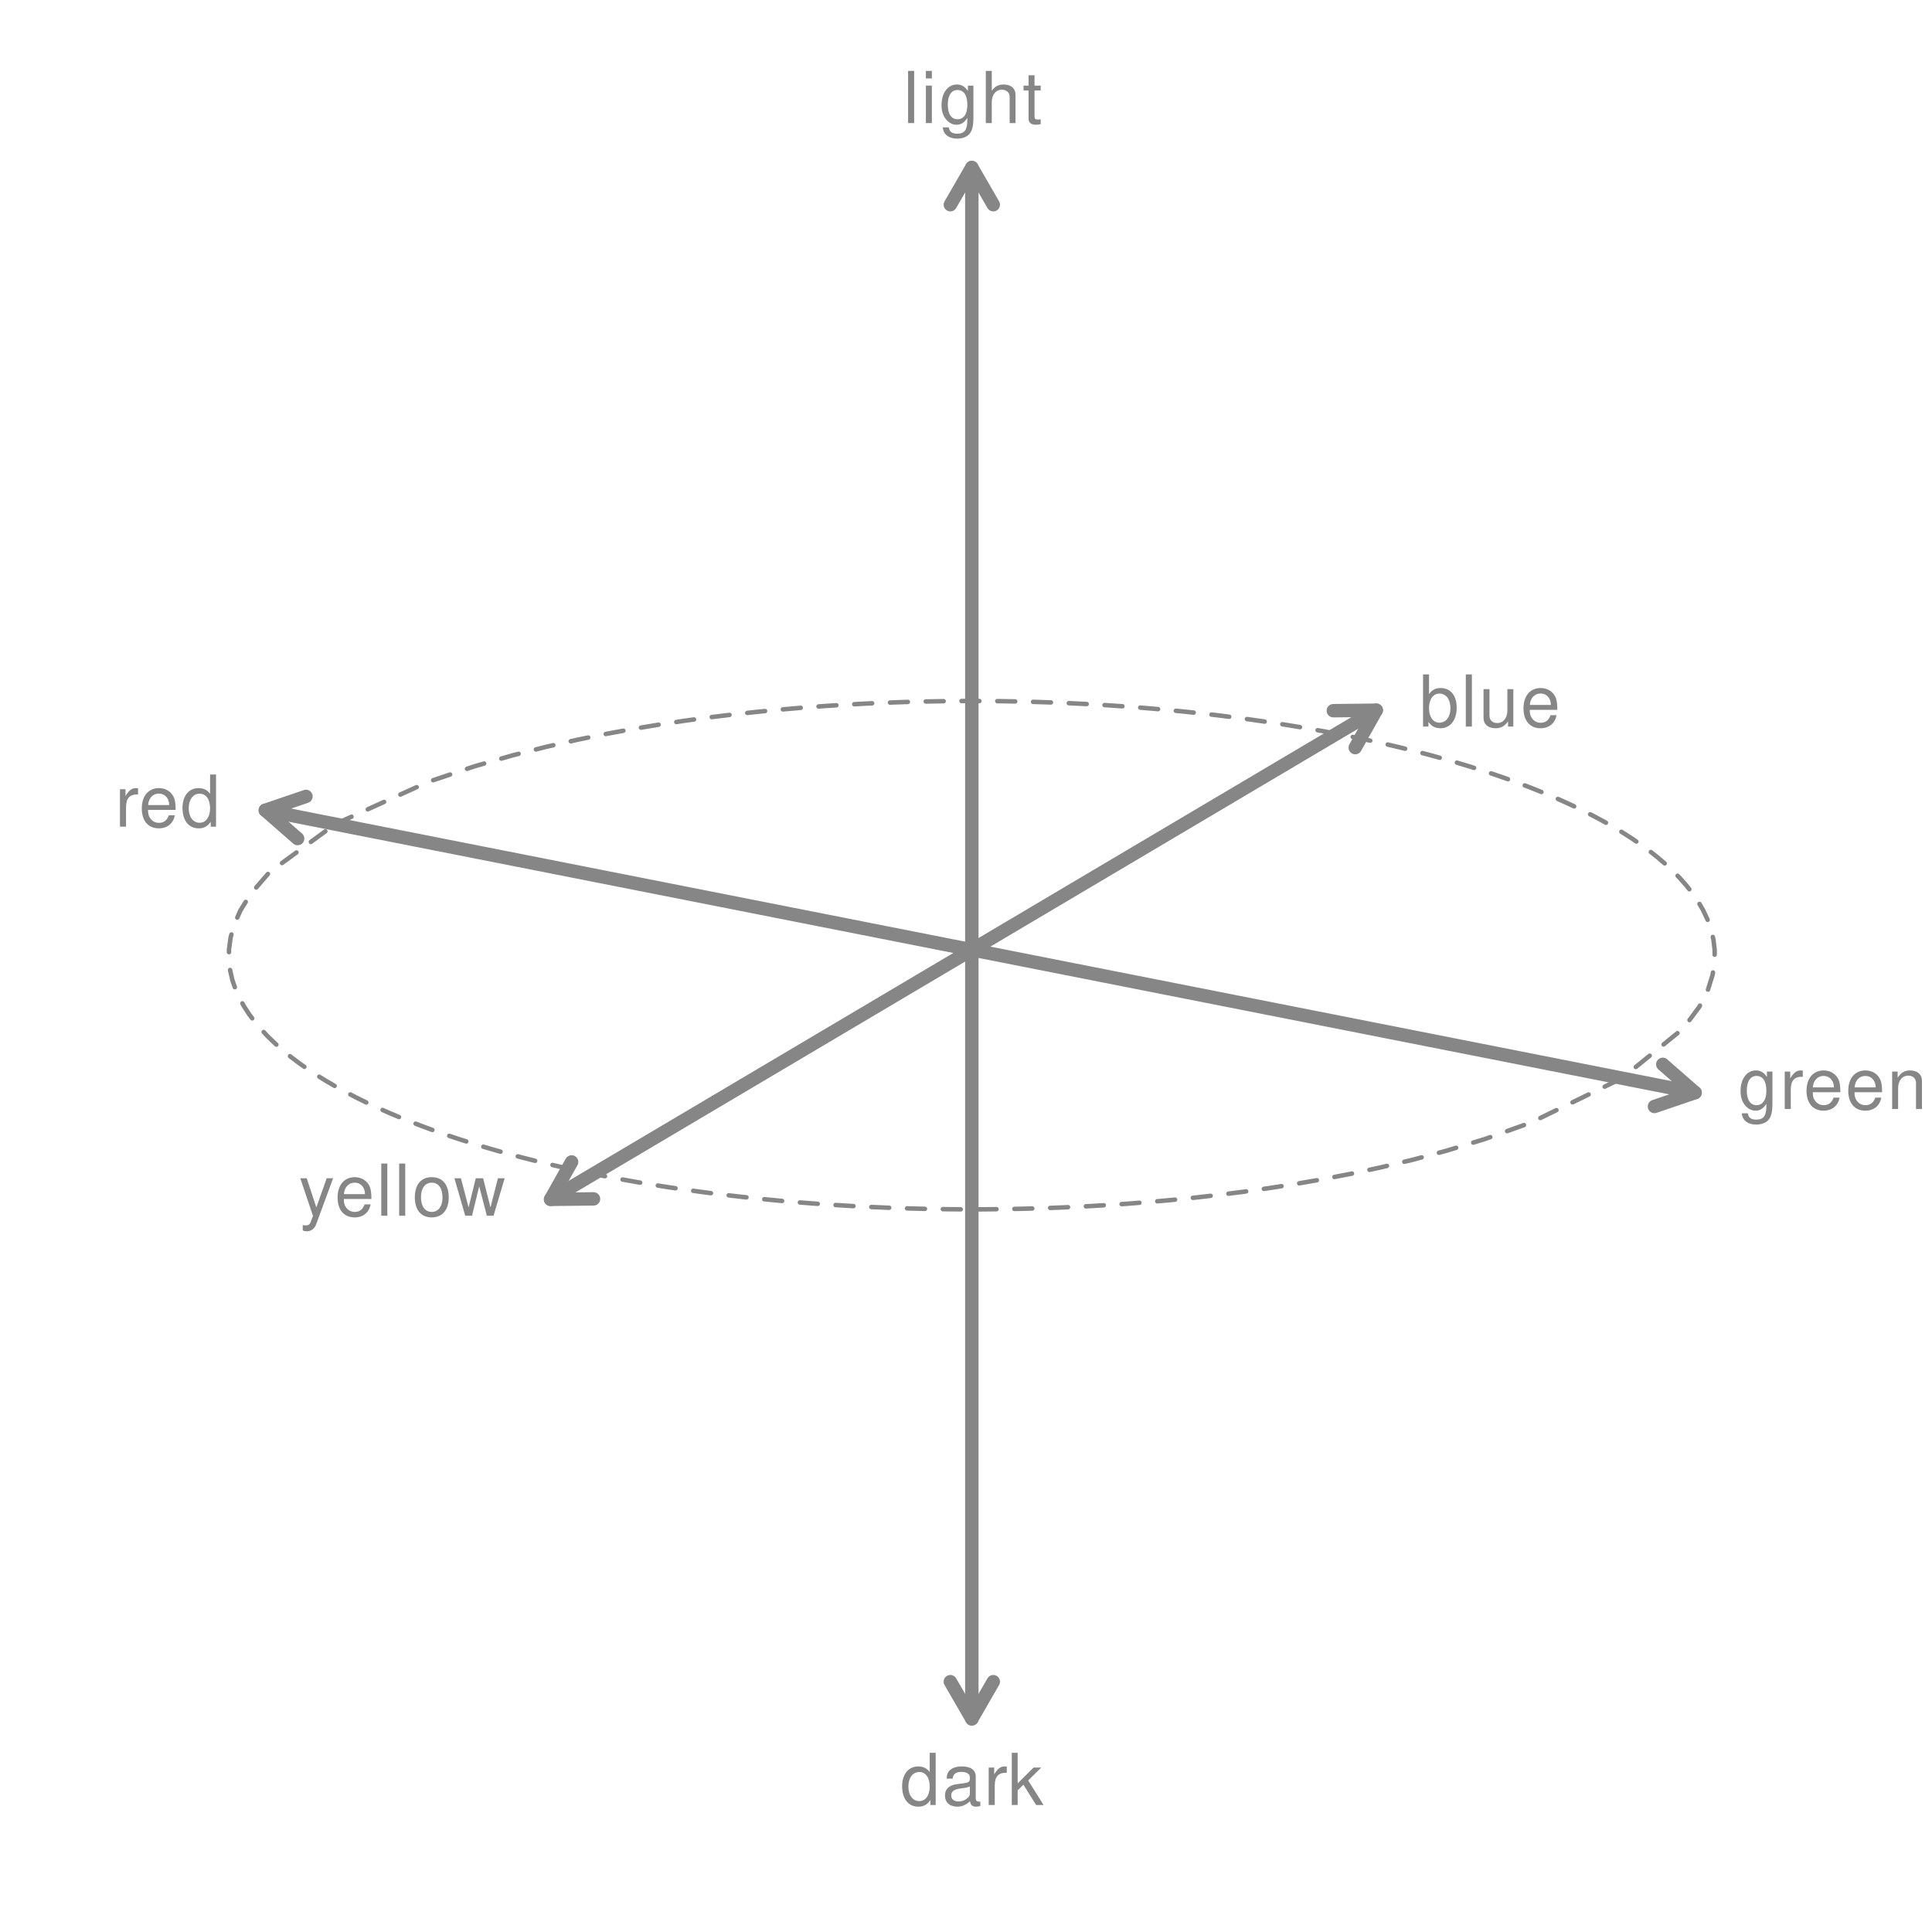
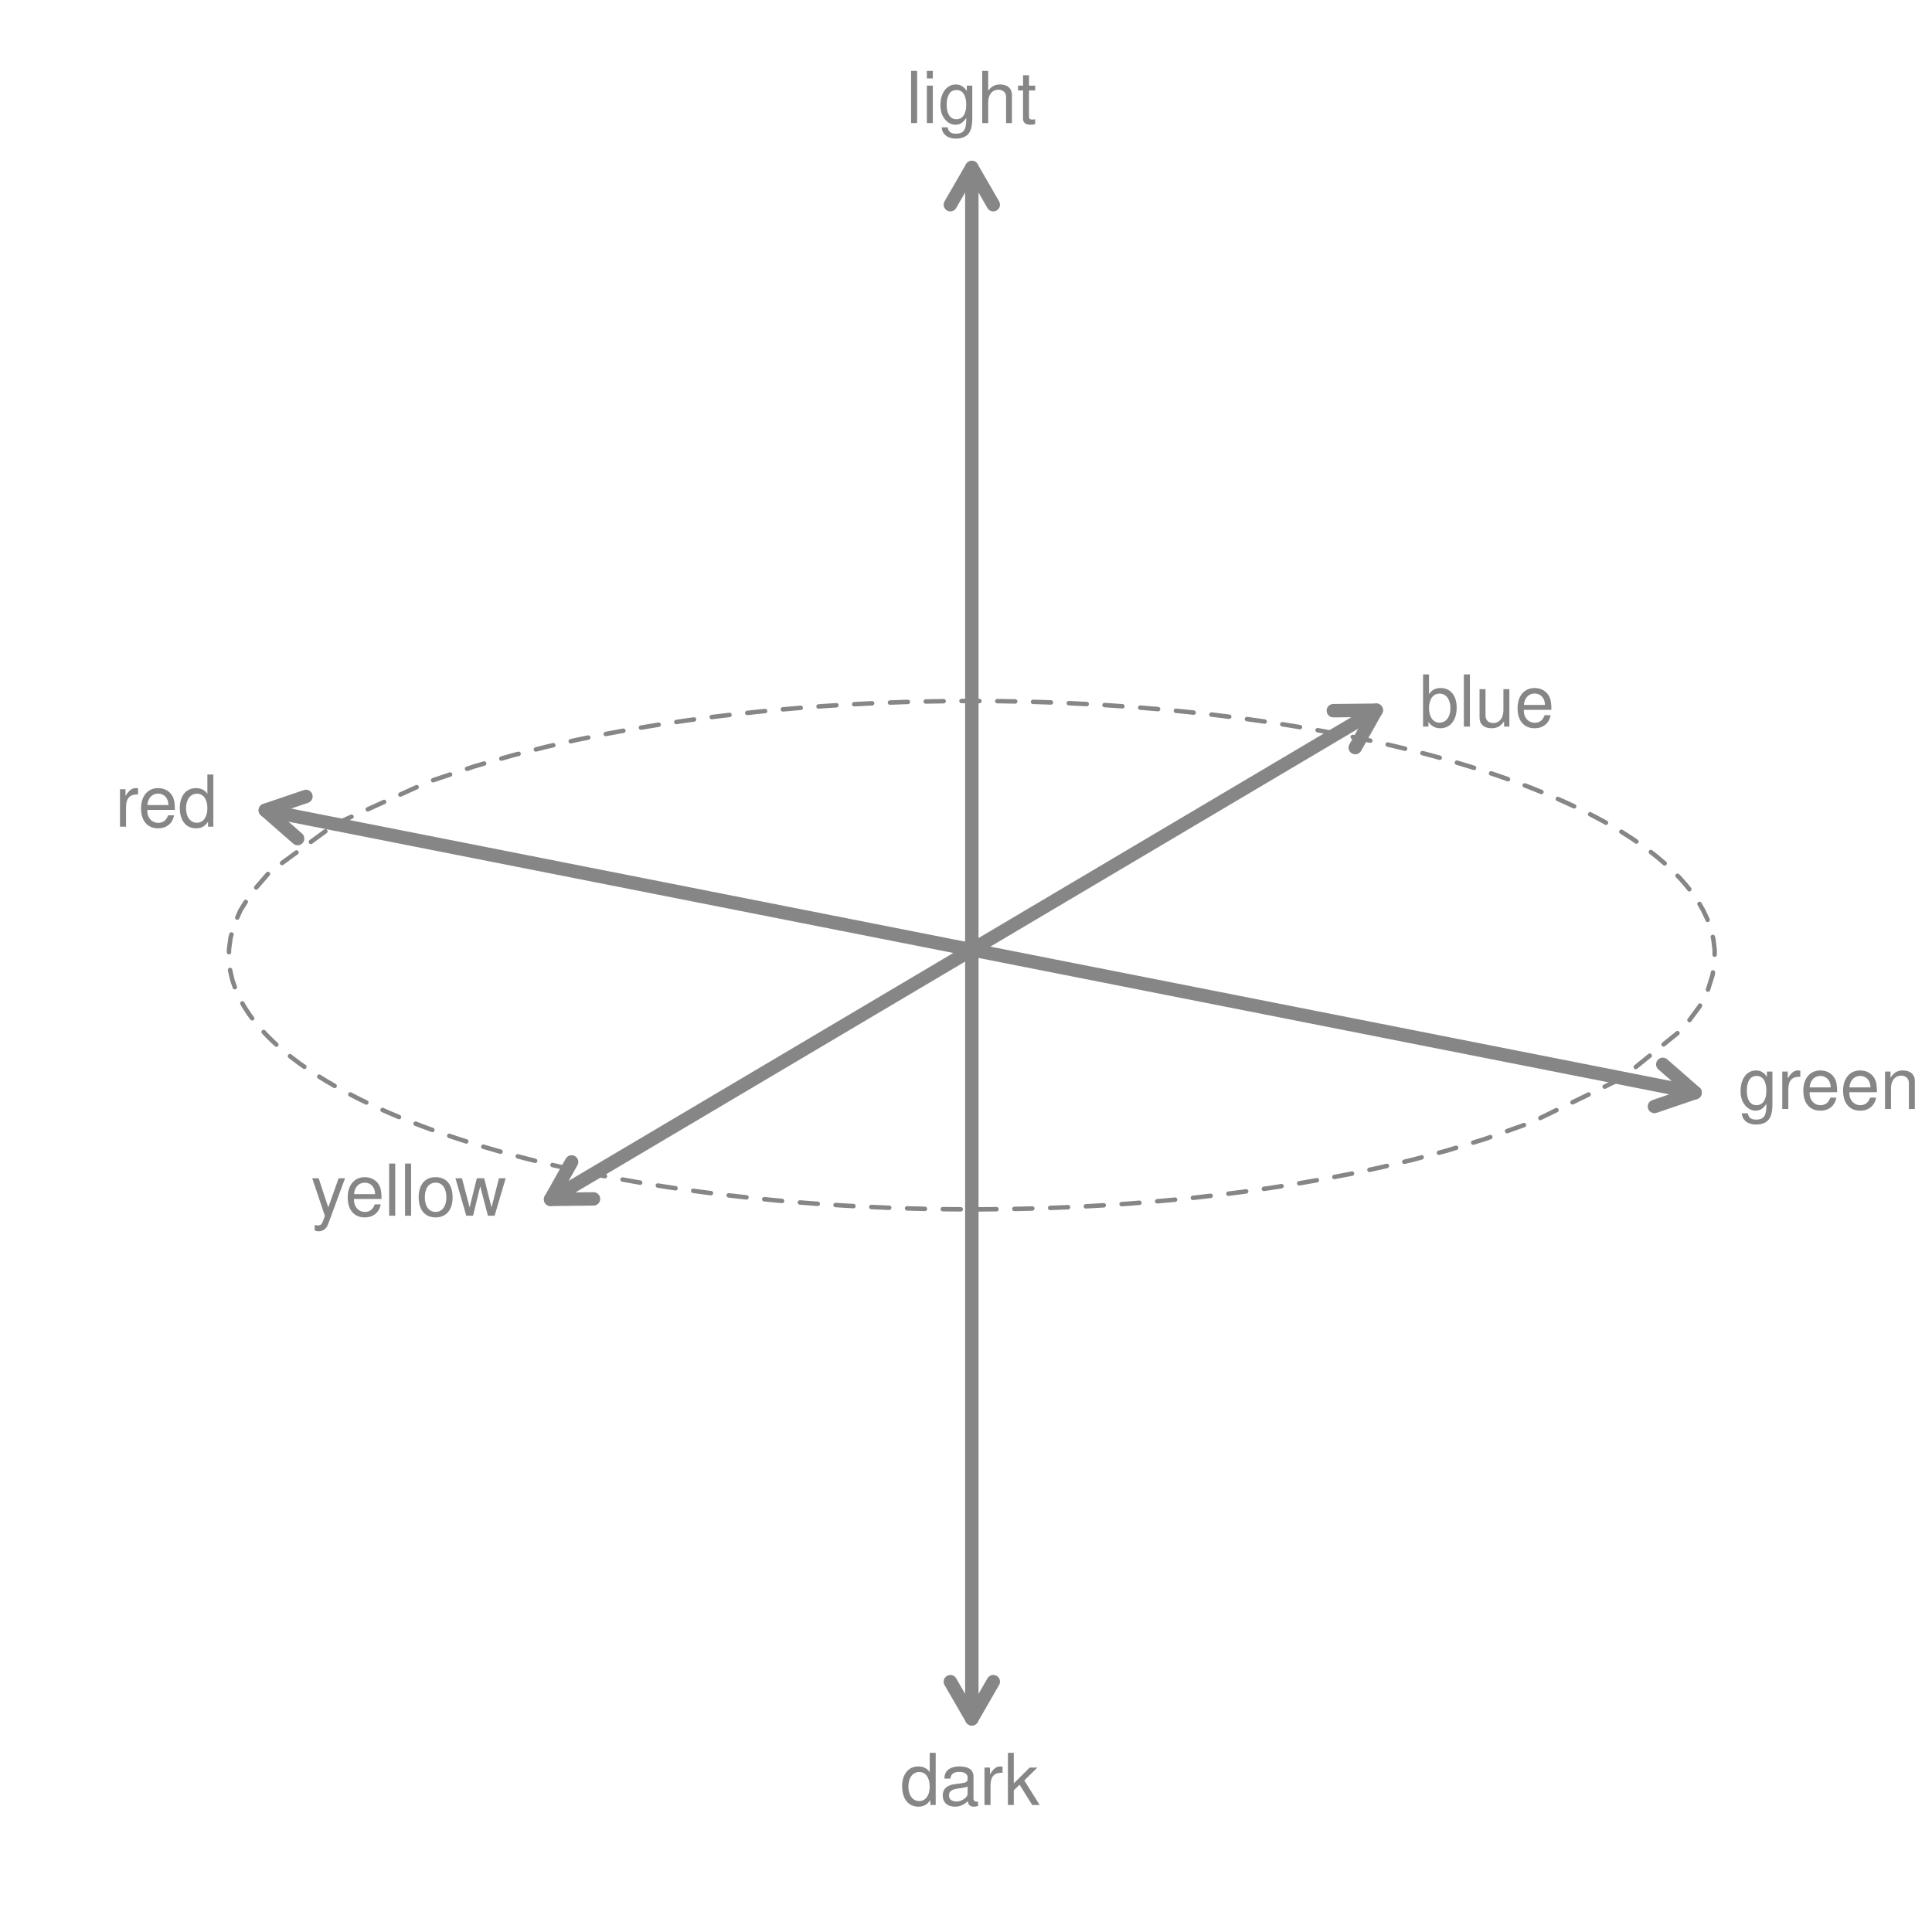
<svg xmlns="http://www.w3.org/2000/svg" xmlns:xlink="http://www.w3.org/1999/xlink" width="324pt" height="324pt" viewBox="0 0 324 324" version="1.1">
  <defs>
    <g>
      <symbol overflow="visible" id="glyph0-0">
        <path style="stroke:none;" d="" />
      </symbol>
      <symbol overflow="visible" id="glyph0-1">
        <path style="stroke:none;" d="M 4.844 -6.281 L 4.844 -5.375 C 4.344 -6.125 3.797 -6.469 3 -6.469 C 1.469 -6.469 0.422 -5.047 0.422 -3.031 C 0.422 -1.984 0.672 -1.219 1.219 -0.578 C 1.688 -0.031 2.281 0.281 2.922 0.281 C 3.688 0.281 4.219 -0.062 4.75 -0.859 L 4.75 -0.531 C 4.75 1.156 4.281 1.781 3.031 1.781 C 2.188 1.781 1.734 1.438 1.641 0.719 L 0.625 0.719 C 0.719 1.891 1.641 2.609 3.016 2.609 C 3.938 2.609 4.703 2.312 5.109 1.812 C 5.594 1.219 5.766 0.438 5.766 -1.031 L 5.766 -6.281 Z M 3.094 -5.547 C 4.156 -5.547 4.75 -4.656 4.75 -3.062 C 4.75 -1.531 4.141 -0.641 3.094 -0.641 C 2.062 -0.641 1.469 -1.547 1.469 -3.094 C 1.469 -4.625 2.062 -5.547 3.094 -5.547 Z M 3.094 -5.547 " />
      </symbol>
      <symbol overflow="visible" id="glyph0-2">
        <path style="stroke:none;" d="M 0.828 -6.281 L 0.828 0 L 1.844 0 L 1.844 -3.266 C 1.844 -4.781 2.469 -5.453 3.859 -5.406 L 3.859 -6.438 C 3.688 -6.453 3.594 -6.469 3.469 -6.469 C 2.812 -6.469 2.328 -6.078 1.75 -5.141 L 1.75 -6.281 Z M 0.828 -6.281 " />
      </symbol>
      <symbol overflow="visible" id="glyph0-3">
        <path style="stroke:none;" d="M 6.156 -2.812 C 6.156 -3.766 6.078 -4.344 5.906 -4.812 C 5.5 -5.844 4.531 -6.469 3.359 -6.469 C 1.609 -6.469 0.484 -5.141 0.484 -3.062 C 0.484 -0.984 1.562 0.281 3.344 0.281 C 4.781 0.281 5.766 -0.547 6.031 -1.906 L 5.016 -1.906 C 4.734 -1.078 4.172 -0.641 3.375 -0.641 C 2.734 -0.641 2.203 -0.938 1.859 -1.469 C 1.625 -1.828 1.531 -2.188 1.531 -2.812 Z M 1.547 -3.625 C 1.625 -4.781 2.344 -5.547 3.344 -5.547 C 4.375 -5.547 5.078 -4.75 5.078 -3.625 Z M 1.547 -3.625 " />
      </symbol>
      <symbol overflow="visible" id="glyph0-4">
        <path style="stroke:none;" d="M 0.844 -6.281 L 0.844 0 L 1.844 0 L 1.844 -3.469 C 1.844 -4.75 2.516 -5.594 3.547 -5.594 C 4.344 -5.594 4.844 -5.109 4.844 -4.359 L 4.844 0 L 5.844 0 L 5.844 -4.75 C 5.844 -5.797 5.062 -6.469 3.859 -6.469 C 2.922 -6.469 2.312 -6.109 1.766 -5.234 L 1.766 -6.281 Z M 0.844 -6.281 " />
      </symbol>
      <symbol overflow="visible" id="glyph0-5">
        <path style="stroke:none;" d="M 5.938 -8.75 L 4.938 -8.75 L 4.938 -5.5 C 4.531 -6.125 3.859 -6.469 3.016 -6.469 C 1.375 -6.469 0.312 -5.156 0.312 -3.156 C 0.312 -1.031 1.344 0.281 3.047 0.281 C 3.906 0.281 4.516 -0.047 5.047 -0.828 L 5.047 0 L 5.938 0 Z M 3.188 -5.531 C 4.266 -5.531 4.938 -4.578 4.938 -3.078 C 4.938 -1.625 4.25 -0.656 3.188 -0.656 C 2.094 -0.656 1.359 -1.625 1.359 -3.094 C 1.359 -4.562 2.094 -5.531 3.188 -5.531 Z M 3.188 -5.531 " />
      </symbol>
      <symbol overflow="visible" id="glyph0-6">
        <path style="stroke:none;" d="M 0.641 -8.75 L 0.641 0 L 1.547 0 L 1.547 -0.797 C 2.031 -0.078 2.656 0.281 3.547 0.281 C 5.203 0.281 6.281 -1.078 6.281 -3.172 C 6.281 -5.203 5.25 -6.469 3.594 -6.469 C 2.719 -6.469 2.109 -6.141 1.641 -5.438 L 1.641 -8.75 Z M 3.391 -5.531 C 4.516 -5.531 5.234 -4.562 5.234 -3.062 C 5.234 -1.625 4.484 -0.656 3.391 -0.656 C 2.328 -0.656 1.641 -1.625 1.641 -3.094 C 1.641 -4.578 2.328 -5.531 3.391 -5.531 Z M 3.391 -5.531 " />
      </symbol>
      <symbol overflow="visible" id="glyph0-7">
        <path style="stroke:none;" d="M 1.828 -8.75 L 0.812 -8.75 L 0.812 0 L 1.828 0 Z M 1.828 -8.75 " />
      </symbol>
      <symbol overflow="visible" id="glyph0-8">
        <path style="stroke:none;" d="M 5.781 0 L 5.781 -6.281 L 4.781 -6.281 L 4.781 -2.719 C 4.781 -1.438 4.109 -0.594 3.078 -0.594 C 2.281 -0.594 1.781 -1.078 1.781 -1.844 L 1.781 -6.281 L 0.781 -6.281 L 0.781 -1.438 C 0.781 -0.391 1.562 0.281 2.781 0.281 C 3.703 0.281 4.297 -0.047 4.891 -0.875 L 4.891 0 Z M 5.781 0 " />
      </symbol>
      <symbol overflow="visible" id="glyph0-9">
        <path style="stroke:none;" d="M 4.656 -6.281 L 2.922 -1.391 L 1.312 -6.281 L 0.234 -6.281 L 2.359 0.031 L 1.984 1.016 C 1.812 1.469 1.594 1.625 1.172 1.625 C 1.016 1.625 0.859 1.609 0.641 1.562 L 0.641 2.453 C 0.859 2.562 1.062 2.609 1.312 2.609 C 1.641 2.609 1.984 2.516 2.25 2.312 C 2.562 2.094 2.75 1.828 2.938 1.312 L 5.734 -6.281 Z M 4.656 -6.281 " />
      </symbol>
      <symbol overflow="visible" id="glyph0-10">
        <path style="stroke:none;" d="M 3.266 -6.469 C 1.484 -6.469 0.438 -5.203 0.438 -3.094 C 0.438 -0.969 1.484 0.281 3.281 0.281 C 5.047 0.281 6.125 -0.984 6.125 -3.047 C 6.125 -5.234 5.094 -6.469 3.266 -6.469 Z M 3.281 -5.547 C 4.406 -5.547 5.078 -4.625 5.078 -3.062 C 5.078 -1.578 4.375 -0.641 3.281 -0.641 C 2.156 -0.641 1.469 -1.578 1.469 -3.094 C 1.469 -4.625 2.156 -5.547 3.281 -5.547 Z M 3.281 -5.547 " />
      </symbol>
      <symbol overflow="visible" id="glyph0-11">
        <path style="stroke:none;" d="M 6.641 0 L 8.5 -6.281 L 7.375 -6.281 L 6.125 -1.391 L 4.891 -6.281 L 3.656 -6.281 L 2.453 -1.391 L 1.172 -6.281 L 0.078 -6.281 L 1.891 0 L 3.031 0 L 4.234 -4.938 L 5.516 0 Z M 6.641 0 " />
      </symbol>
      <symbol overflow="visible" id="glyph0-12">
        <path style="stroke:none;" d="M 1.797 -6.281 L 0.797 -6.281 L 0.797 0 L 1.797 0 Z M 1.797 -8.75 L 0.797 -8.75 L 0.797 -7.484 L 1.797 -7.484 Z M 1.797 -8.75 " />
      </symbol>
      <symbol overflow="visible" id="glyph0-13">
        <path style="stroke:none;" d="M 0.844 -8.75 L 0.844 0 L 1.844 0 L 1.844 -3.469 C 1.844 -4.75 2.516 -5.594 3.547 -5.594 C 3.875 -5.594 4.188 -5.5 4.422 -5.312 C 4.719 -5.094 4.844 -4.797 4.844 -4.359 L 4.844 0 L 5.828 0 L 5.828 -4.75 C 5.828 -5.812 5.078 -6.469 3.859 -6.469 C 2.969 -6.469 2.422 -6.188 1.844 -5.422 L 1.844 -8.75 Z M 0.844 -8.75 " />
      </symbol>
      <symbol overflow="visible" id="glyph0-14">
        <path style="stroke:none;" d="M 3.047 -6.281 L 2.016 -6.281 L 2.016 -8.016 L 1.016 -8.016 L 1.016 -6.281 L 0.172 -6.281 L 0.172 -5.469 L 1.016 -5.469 L 1.016 -0.719 C 1.016 -0.078 1.453 0.281 2.234 0.281 C 2.5 0.281 2.719 0.25 3.047 0.188 L 3.047 -0.641 C 2.906 -0.609 2.766 -0.594 2.562 -0.594 C 2.141 -0.594 2.016 -0.719 2.016 -1.156 L 2.016 -5.469 L 3.047 -5.469 Z M 3.047 -6.281 " />
      </symbol>
      <symbol overflow="visible" id="glyph0-15">
        <path style="stroke:none;" d="M 6.422 -0.594 C 6.312 -0.562 6.266 -0.562 6.203 -0.562 C 5.859 -0.562 5.656 -0.75 5.656 -1.062 L 5.656 -4.75 C 5.656 -5.875 4.844 -6.469 3.297 -6.469 C 2.375 -6.469 1.641 -6.203 1.219 -5.734 C 0.922 -5.406 0.797 -5.047 0.781 -4.422 L 1.781 -4.422 C 1.875 -5.203 2.328 -5.547 3.266 -5.547 C 4.172 -5.547 4.672 -5.203 4.672 -4.609 L 4.672 -4.344 C 4.656 -3.906 4.438 -3.75 3.625 -3.641 C 2.203 -3.469 1.984 -3.422 1.609 -3.266 C 0.875 -2.953 0.5 -2.406 0.5 -1.578 C 0.5 -0.438 1.297 0.281 2.562 0.281 C 3.359 0.281 4 0 4.703 -0.641 C 4.781 0 5.094 0.281 5.734 0.281 C 5.953 0.281 6.078 0.25 6.422 0.172 Z M 4.672 -1.984 C 4.672 -1.641 4.578 -1.438 4.266 -1.156 C 3.859 -0.797 3.375 -0.594 2.781 -0.594 C 2 -0.594 1.547 -0.969 1.547 -1.609 C 1.547 -2.266 1.984 -2.609 3.062 -2.766 C 4.125 -2.906 4.328 -2.953 4.672 -3.109 Z M 4.672 -1.984 " />
      </symbol>
      <symbol overflow="visible" id="glyph0-16">
        <path style="stroke:none;" d="M 1.688 -8.75 L 0.703 -8.75 L 0.703 0 L 1.688 0 L 1.688 -2.453 L 2.656 -3.406 L 4.781 0 L 6.031 0 L 3.453 -4.109 L 5.641 -6.281 L 4.359 -6.281 L 1.688 -3.625 Z M 1.688 -8.75 " />
      </symbol>
    </g>
  </defs>
  <g id="surface77">
    <rect x="0" y="0" width="324" height="324" style="fill:rgb(100%,100%,100%);fill-opacity:1;stroke:none;" />
    <path style=" stroke:none;fill-rule:nonzero;fill:rgb(100%,100%,100%);fill-opacity:1;" d="M -26.117 306.691 L 215.785 91.117 L 348.875 270.129 L 113.477 -30.984 Z M -26.117 306.691 " />
    <path style="fill:none;stroke-width:2.25;stroke-linecap:round;stroke-linejoin:round;stroke:rgb(52.549%,52.549%,52.549%);stroke-opacity:1;stroke-miterlimit:10;" d="M 284.273 183.234 L 44.492 135.887 " />
    <path style="fill:none;stroke-width:2.25;stroke-linecap:round;stroke-linejoin:round;stroke:rgb(52.549%,52.549%,52.549%);stroke-opacity:1;stroke-miterlimit:10;" d="M 277.457 185.559 L 284.273 183.234 L 278.852 178.496 " />
    <path style="fill:none;stroke-width:2.25;stroke-linecap:round;stroke-linejoin:round;stroke:rgb(52.549%,52.549%,52.549%);stroke-opacity:1;stroke-miterlimit:10;" d="M 51.309 133.562 L 44.492 135.887 L 49.91 140.629 " />
    <path style="fill:none;stroke-width:2.25;stroke-linecap:round;stroke-linejoin:round;stroke:rgb(52.549%,52.549%,52.549%);stroke-opacity:1;stroke-miterlimit:10;" d="M 230.805 119.102 L 92.332 201.133 " />
    <path style="fill:none;stroke-width:2.25;stroke-linecap:round;stroke-linejoin:round;stroke:rgb(52.549%,52.549%,52.549%);stroke-opacity:1;stroke-miterlimit:10;" d="M 227.277 125.375 L 230.805 119.102 L 223.605 119.184 " />
    <path style="fill:none;stroke-width:2.25;stroke-linecap:round;stroke-linejoin:round;stroke:rgb(52.549%,52.549%,52.549%);stroke-opacity:1;stroke-miterlimit:10;" d="M 95.859 194.859 L 92.332 201.133 L 99.531 201.055 " />
    <path style="fill:none;stroke-width:2.25;stroke-linecap:round;stroke-linejoin:round;stroke:rgb(52.549%,52.549%,52.549%);stroke-opacity:1;stroke-miterlimit:10;" d="M 162.977 28.094 L 162.977 288.254 " />
    <path style="fill:none;stroke-width:2.25;stroke-linecap:round;stroke-linejoin:round;stroke:rgb(52.549%,52.549%,52.549%);stroke-opacity:1;stroke-miterlimit:10;" d="M 166.574 34.328 L 162.977 28.094 L 159.375 34.328 " />
    <path style="fill:none;stroke-width:2.25;stroke-linecap:round;stroke-linejoin:round;stroke:rgb(52.549%,52.549%,52.549%);stroke-opacity:1;stroke-miterlimit:10;" d="M 159.375 282.02 L 162.977 288.254 L 166.574 282.02 " />
    <path style="fill:none;stroke-width:0.75;stroke-linecap:round;stroke-linejoin:round;stroke:rgb(52.549%,52.549%,52.549%);stroke-opacity:1;stroke-dasharray:3,3;stroke-miterlimit:10;" d="M 56.215 138.203 L 71.836 131.117 L 79.539 128.523 L 85.91 126.688 L 91.578 125.25 L 96.789 124.066 L 101.668 123.074 L 106.297 122.223 L 110.719 121.488 L 114.973 120.848 L 119.078 120.289 L 123.062 119.805 L 126.934 119.379 L 130.707 119.012 L 134.391 118.695 L 137.996 118.422 L 141.523 118.195 L 144.984 118.004 L 148.379 117.852 L 151.719 117.73 L 155 117.645 L 158.227 117.59 L 161.406 117.562 L 164.535 117.562 L 167.621 117.586 L 170.664 117.637 L 173.664 117.715 L 176.621 117.812 L 179.543 117.938 L 182.43 118.078 L 185.277 118.246 L 188.09 118.434 L 190.867 118.641 L 193.613 118.867 L 196.324 119.113 L 199.004 119.379 L 201.652 119.664 L 204.27 119.965 L 206.859 120.289 L 209.414 120.629 L 211.945 120.988 L 214.441 121.363 L 216.91 121.758 L 219.352 122.168 L 221.762 122.598 L 224.145 123.047 L 226.5 123.512 L 228.824 123.996 L 231.121 124.496 L 233.391 125.016 L 235.629 125.555 L 237.84 126.109 L 240.023 126.684 L 242.176 127.277 L 244.297 127.887 L 246.391 128.52 L 248.453 129.168 L 250.48 129.836 L 252.48 130.527 L 254.449 131.238 L 256.383 131.973 L 258.281 132.727 L 260.148 133.5 L 261.977 134.301 L 263.77 135.121 L 265.523 135.969 L 267.238 136.844 L 268.914 137.742 L 270.547 138.668 L 272.133 139.625 L 273.672 140.613 L 275.16 141.633 L 276.598 142.684 L 277.977 143.773 L 279.297 144.902 L 280.551 146.07 L 281.738 147.285 L 282.848 148.547 L 283.875 149.863 L 284.809 151.238 L 285.637 152.684 L 286.348 154.199 L 286.922 155.805 L 287.336 157.512 L 287.555 159.34 L 287.535 161.316 L 287.203 163.496 L 286.438 165.941 L 285.004 168.809 L 282.297 172.465 L 272.016 180.816 L 56.215 138.203 L 45.191 146.273 L 42.09 149.848 L 40.324 152.668 L 39.266 155.09 L 38.668 157.254 L 38.402 159.23 L 38.398 161.059 L 38.602 162.773 L 38.98 164.395 L 39.508 165.93 L 40.164 167.391 L 40.938 168.793 L 41.812 170.137 L 42.785 171.426 L 43.84 172.672 L 44.973 173.875 L 46.18 175.035 L 47.453 176.16 L 48.793 177.25 L 50.195 178.309 L 51.652 179.332 L 53.164 180.328 L 54.727 181.297 L 56.34 182.234 L 58 183.148 L 59.707 184.039 L 61.461 184.902 L 63.254 185.742 L 65.094 186.562 L 66.969 187.355 L 68.887 188.129 L 70.844 188.883 L 72.84 189.617 L 74.871 190.328 L 76.938 191.02 L 79.043 191.688 L 81.18 192.34 L 83.355 192.973 L 85.562 193.586 L 87.809 194.18 L 90.086 194.758 L 92.395 195.312 L 94.738 195.852 L 97.117 196.371 L 99.527 196.871 L 101.969 197.352 L 104.445 197.816 L 106.957 198.262 L 109.5 198.688 L 112.074 199.094 L 114.684 199.48 L 117.328 199.848 L 120.004 200.195 L 122.715 200.523 L 125.461 200.832 L 128.242 201.121 L 131.059 201.391 L 133.914 201.637 L 136.801 201.859 L 139.73 202.062 L 142.695 202.242 L 145.699 202.398 L 148.742 202.531 L 151.828 202.641 L 154.957 202.723 L 158.129 202.777 L 161.348 202.809 L 164.613 202.809 L 167.93 202.777 L 171.297 202.715 L 174.719 202.621 L 178.195 202.492 L 181.734 202.324 L 185.34 202.117 L 189.012 201.871 L 192.758 201.574 L 196.586 201.23 L 200.504 200.832 L 204.516 200.371 L 208.637 199.848 L 212.883 199.242 L 217.266 198.551 L 221.816 197.758 L 226.566 196.844 L 231.559 195.773 L 236.867 194.508 L 242.617 192.969 L 249.035 191.012 L 256.734 188.262 L 272.016 180.816 " />
    <g style="fill:rgb(52.549%,52.549%,52.549%);fill-opacity:1;">
      <use xlink:href="#glyph0-1" x="291.473" y="185.982" />
-       <use xlink:href="#glyph0-2" x="298.473" y="185.982" />
-       <use xlink:href="#glyph0-3" x="302.473" y="185.982" />
-       <use xlink:href="#glyph0-3" x="309.473" y="185.982" />
-       <use xlink:href="#glyph0-4" x="316.473" y="185.982" />
+       <use xlink:href="#glyph0-2" x="298.06" y="185.982" />
+       <use xlink:href="#glyph0-3" x="301.935" y="185.982" />
+       <use xlink:href="#glyph0-3" x="308.606" y="185.982" />
+       <use xlink:href="#glyph0-4" x="315.278" y="185.982" />
    </g>
    <g style="fill:rgb(52.549%,52.549%,52.549%);fill-opacity:1;">
      <use xlink:href="#glyph0-2" x="19.293" y="138.635" />
-       <use xlink:href="#glyph0-3" x="23.293" y="138.635" />
-       <use xlink:href="#glyph0-5" x="30.293" y="138.635" />
+       <use xlink:href="#glyph0-3" x="23.168" y="138.635" />
+       <use xlink:href="#glyph0-5" x="29.84" y="138.635" />
    </g>
    <g style="fill:rgb(52.549%,52.549%,52.549%);fill-opacity:1;">
      <use xlink:href="#glyph0-6" x="238.008" y="121.85" />
-       <use xlink:href="#glyph0-7" x="245.008" y="121.85" />
-       <use xlink:href="#glyph0-8" x="248.008" y="121.85" />
-       <use xlink:href="#glyph0-3" x="255.008" y="121.85" />
+       <use xlink:href="#glyph0-7" x="244.68" y="121.85" />
+       <use xlink:href="#glyph0-8" x="247.343" y="121.85" />
+       <use xlink:href="#glyph0-3" x="254.015" y="121.85" />
    </g>
    <g style="fill:rgb(52.549%,52.549%,52.549%);fill-opacity:1;">
-       <use xlink:href="#glyph0-9" x="50.129" y="203.881" />
-       <use xlink:href="#glyph0-3" x="56.129" y="203.881" />
-       <use xlink:href="#glyph0-7" x="63.129" y="203.881" />
-       <use xlink:href="#glyph0-7" x="66.129" y="203.881" />
-       <use xlink:href="#glyph0-10" x="69.129" y="203.881" />
-       <use xlink:href="#glyph0-11" x="76.129" y="203.881" />
+       <use xlink:href="#glyph0-9" x="52.129" y="203.881" />
+       <use xlink:href="#glyph0-3" x="57.827" y="203.881" />
+       <use xlink:href="#glyph0-7" x="64.45" y="203.881" />
+       <use xlink:href="#glyph0-7" x="67.113" y="203.881" />
+       <use xlink:href="#glyph0-10" x="69.776" y="203.881" />
+       <use xlink:href="#glyph0-11" x="76.304" y="203.881" />
    </g>
    <g style="fill:rgb(52.549%,52.549%,52.549%);fill-opacity:1;">
-       <use xlink:href="#glyph0-7" x="151.477" y="20.639" />
-       <use xlink:href="#glyph0-12" x="154.477" y="20.639" />
-       <use xlink:href="#glyph0-1" x="157.477" y="20.639" />
-       <use xlink:href="#glyph0-13" x="164.477" y="20.639" />
-       <use xlink:href="#glyph0-14" x="171.477" y="20.639" />
+       <use xlink:href="#glyph0-7" x="151.977" y="20.639" />
+       <use xlink:href="#glyph0-12" x="154.64" y="20.639" />
+       <use xlink:href="#glyph0-1" x="157.29" y="20.639" />
+       <use xlink:href="#glyph0-13" x="163.877" y="20.639" />
+       <use xlink:href="#glyph0-14" x="170.549" y="20.639" />
    </g>
    <g style="fill:rgb(52.549%,52.549%,52.549%);fill-opacity:1;">
      <use xlink:href="#glyph0-5" x="150.977" y="302.701" />
-       <use xlink:href="#glyph0-15" x="157.977" y="302.701" />
-       <use xlink:href="#glyph0-2" x="164.977" y="302.701" />
-       <use xlink:href="#glyph0-16" x="168.977" y="302.701" />
+       <use xlink:href="#glyph0-15" x="157.6" y="302.701" />
+       <use xlink:href="#glyph0-2" x="164.271" y="302.701" />
+       <use xlink:href="#glyph0-16" x="168.326" y="302.701" />
    </g>
  </g>
</svg>
